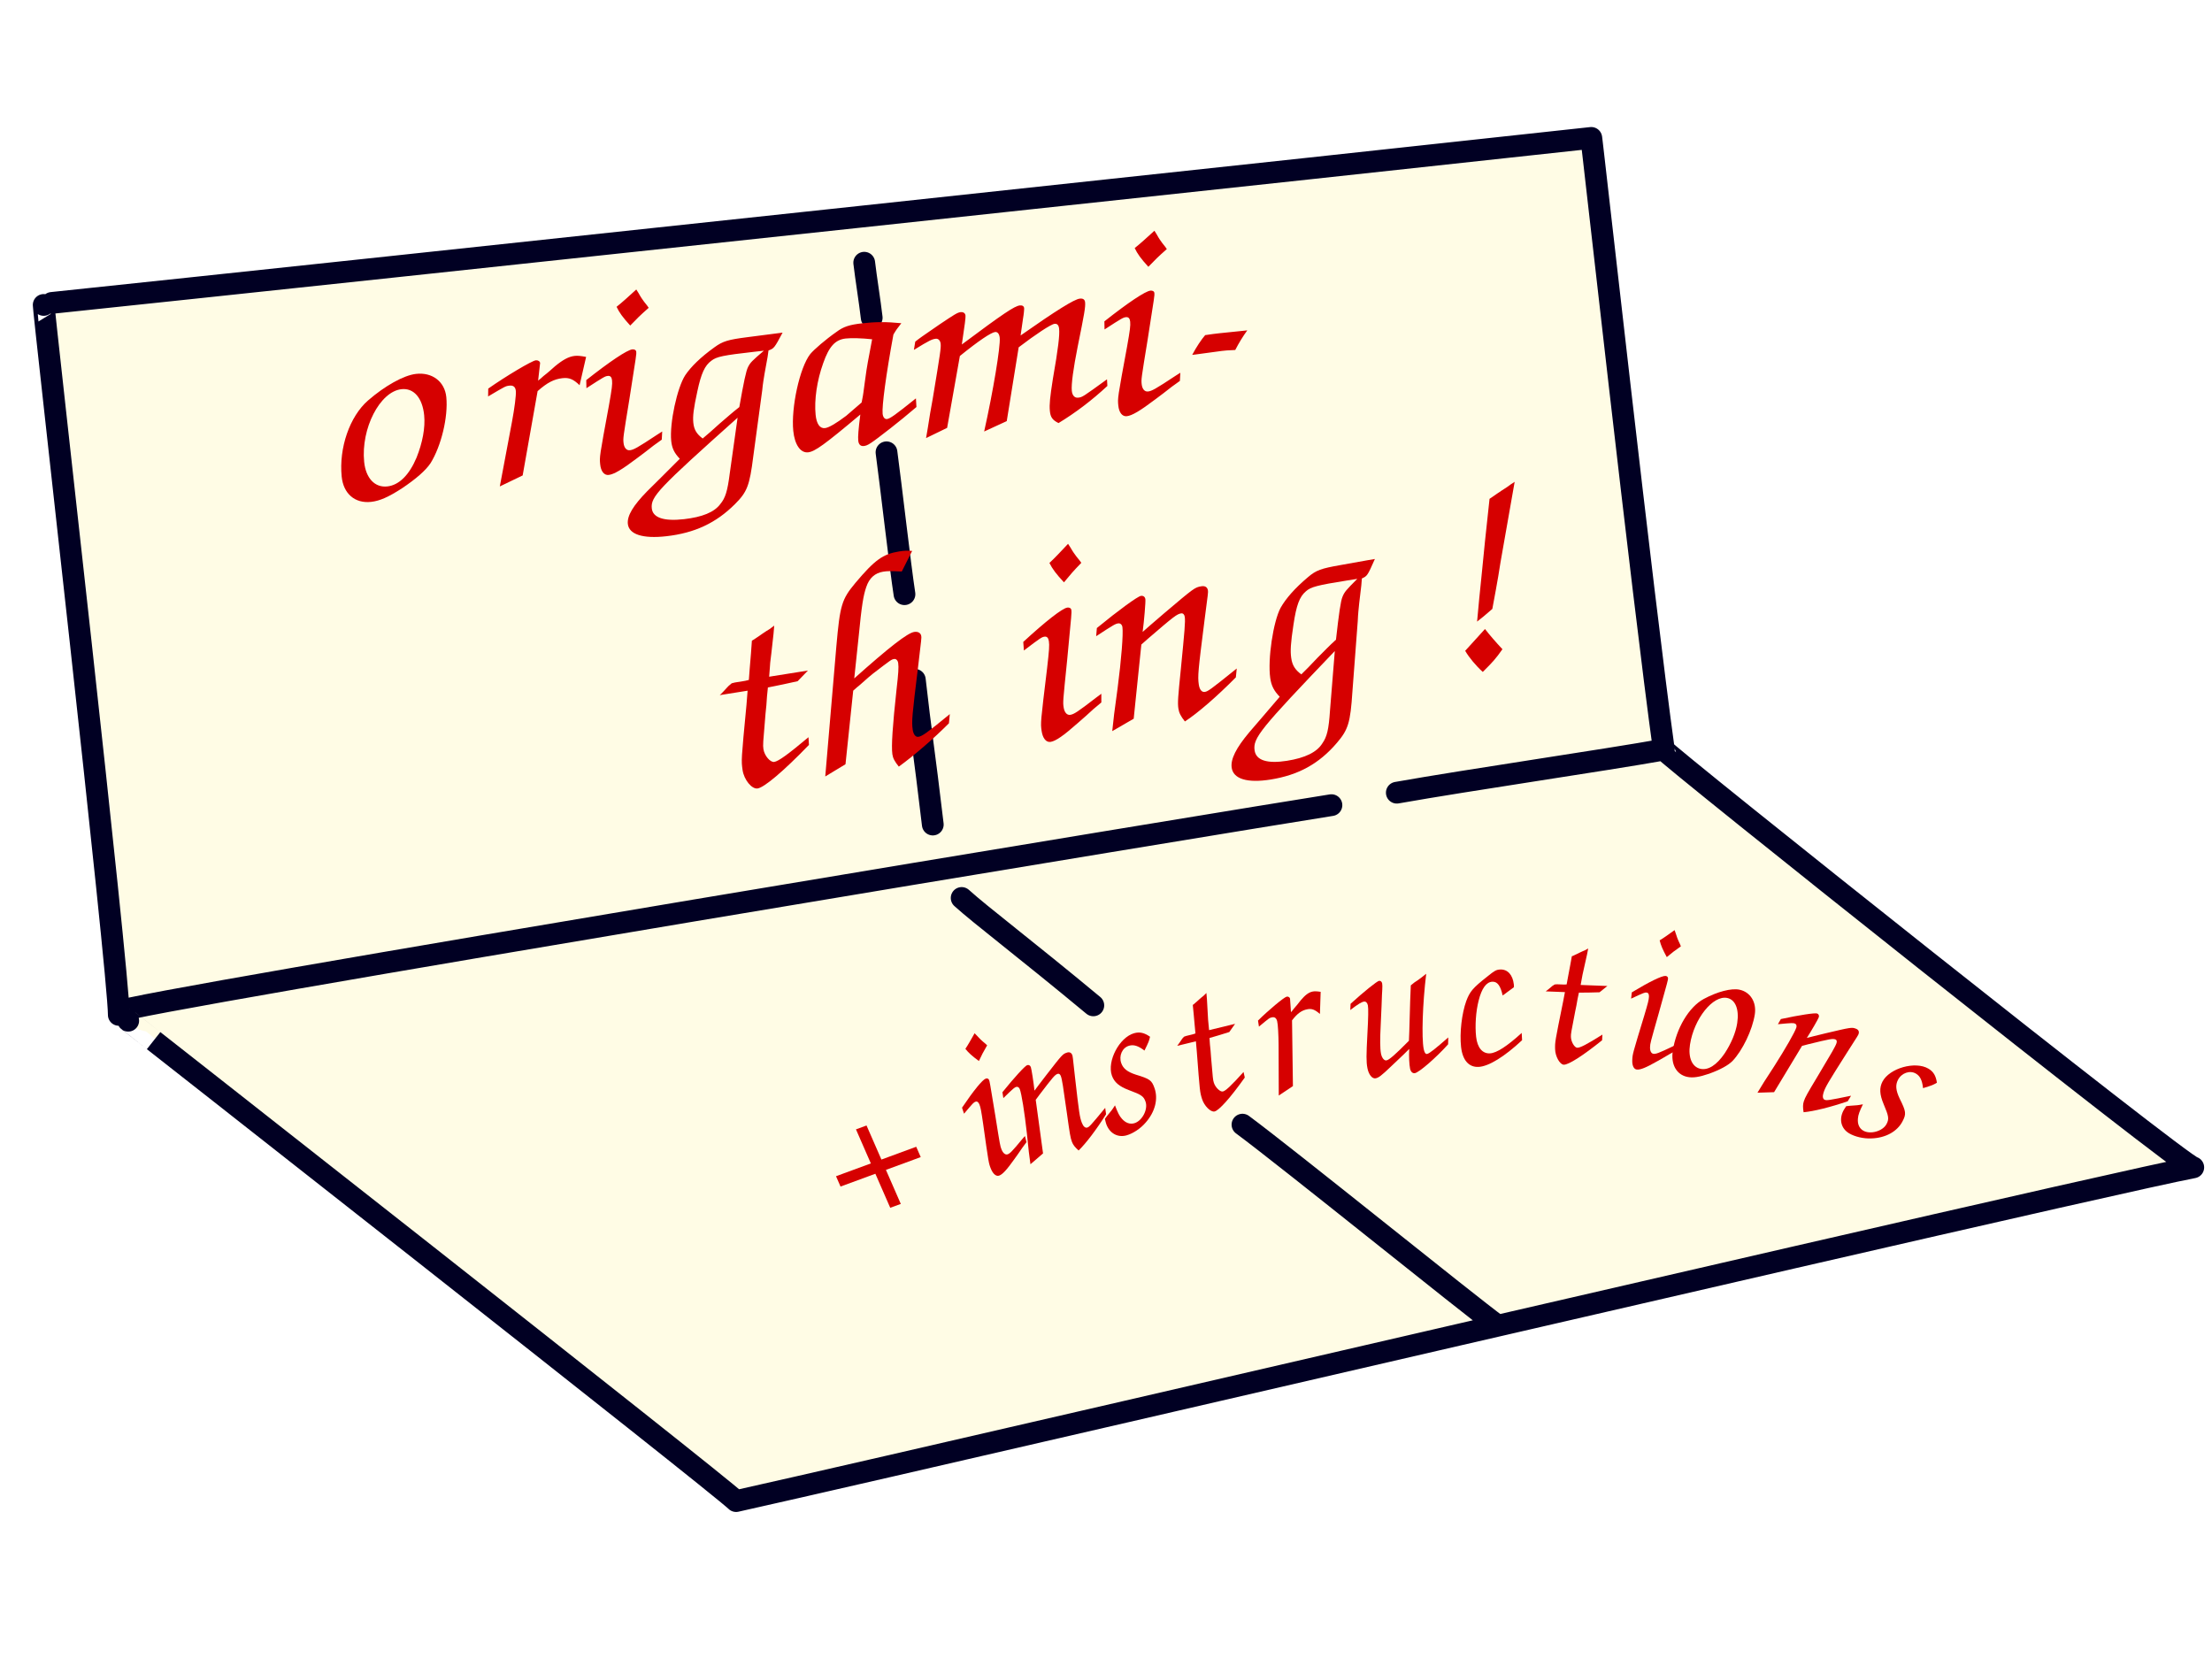
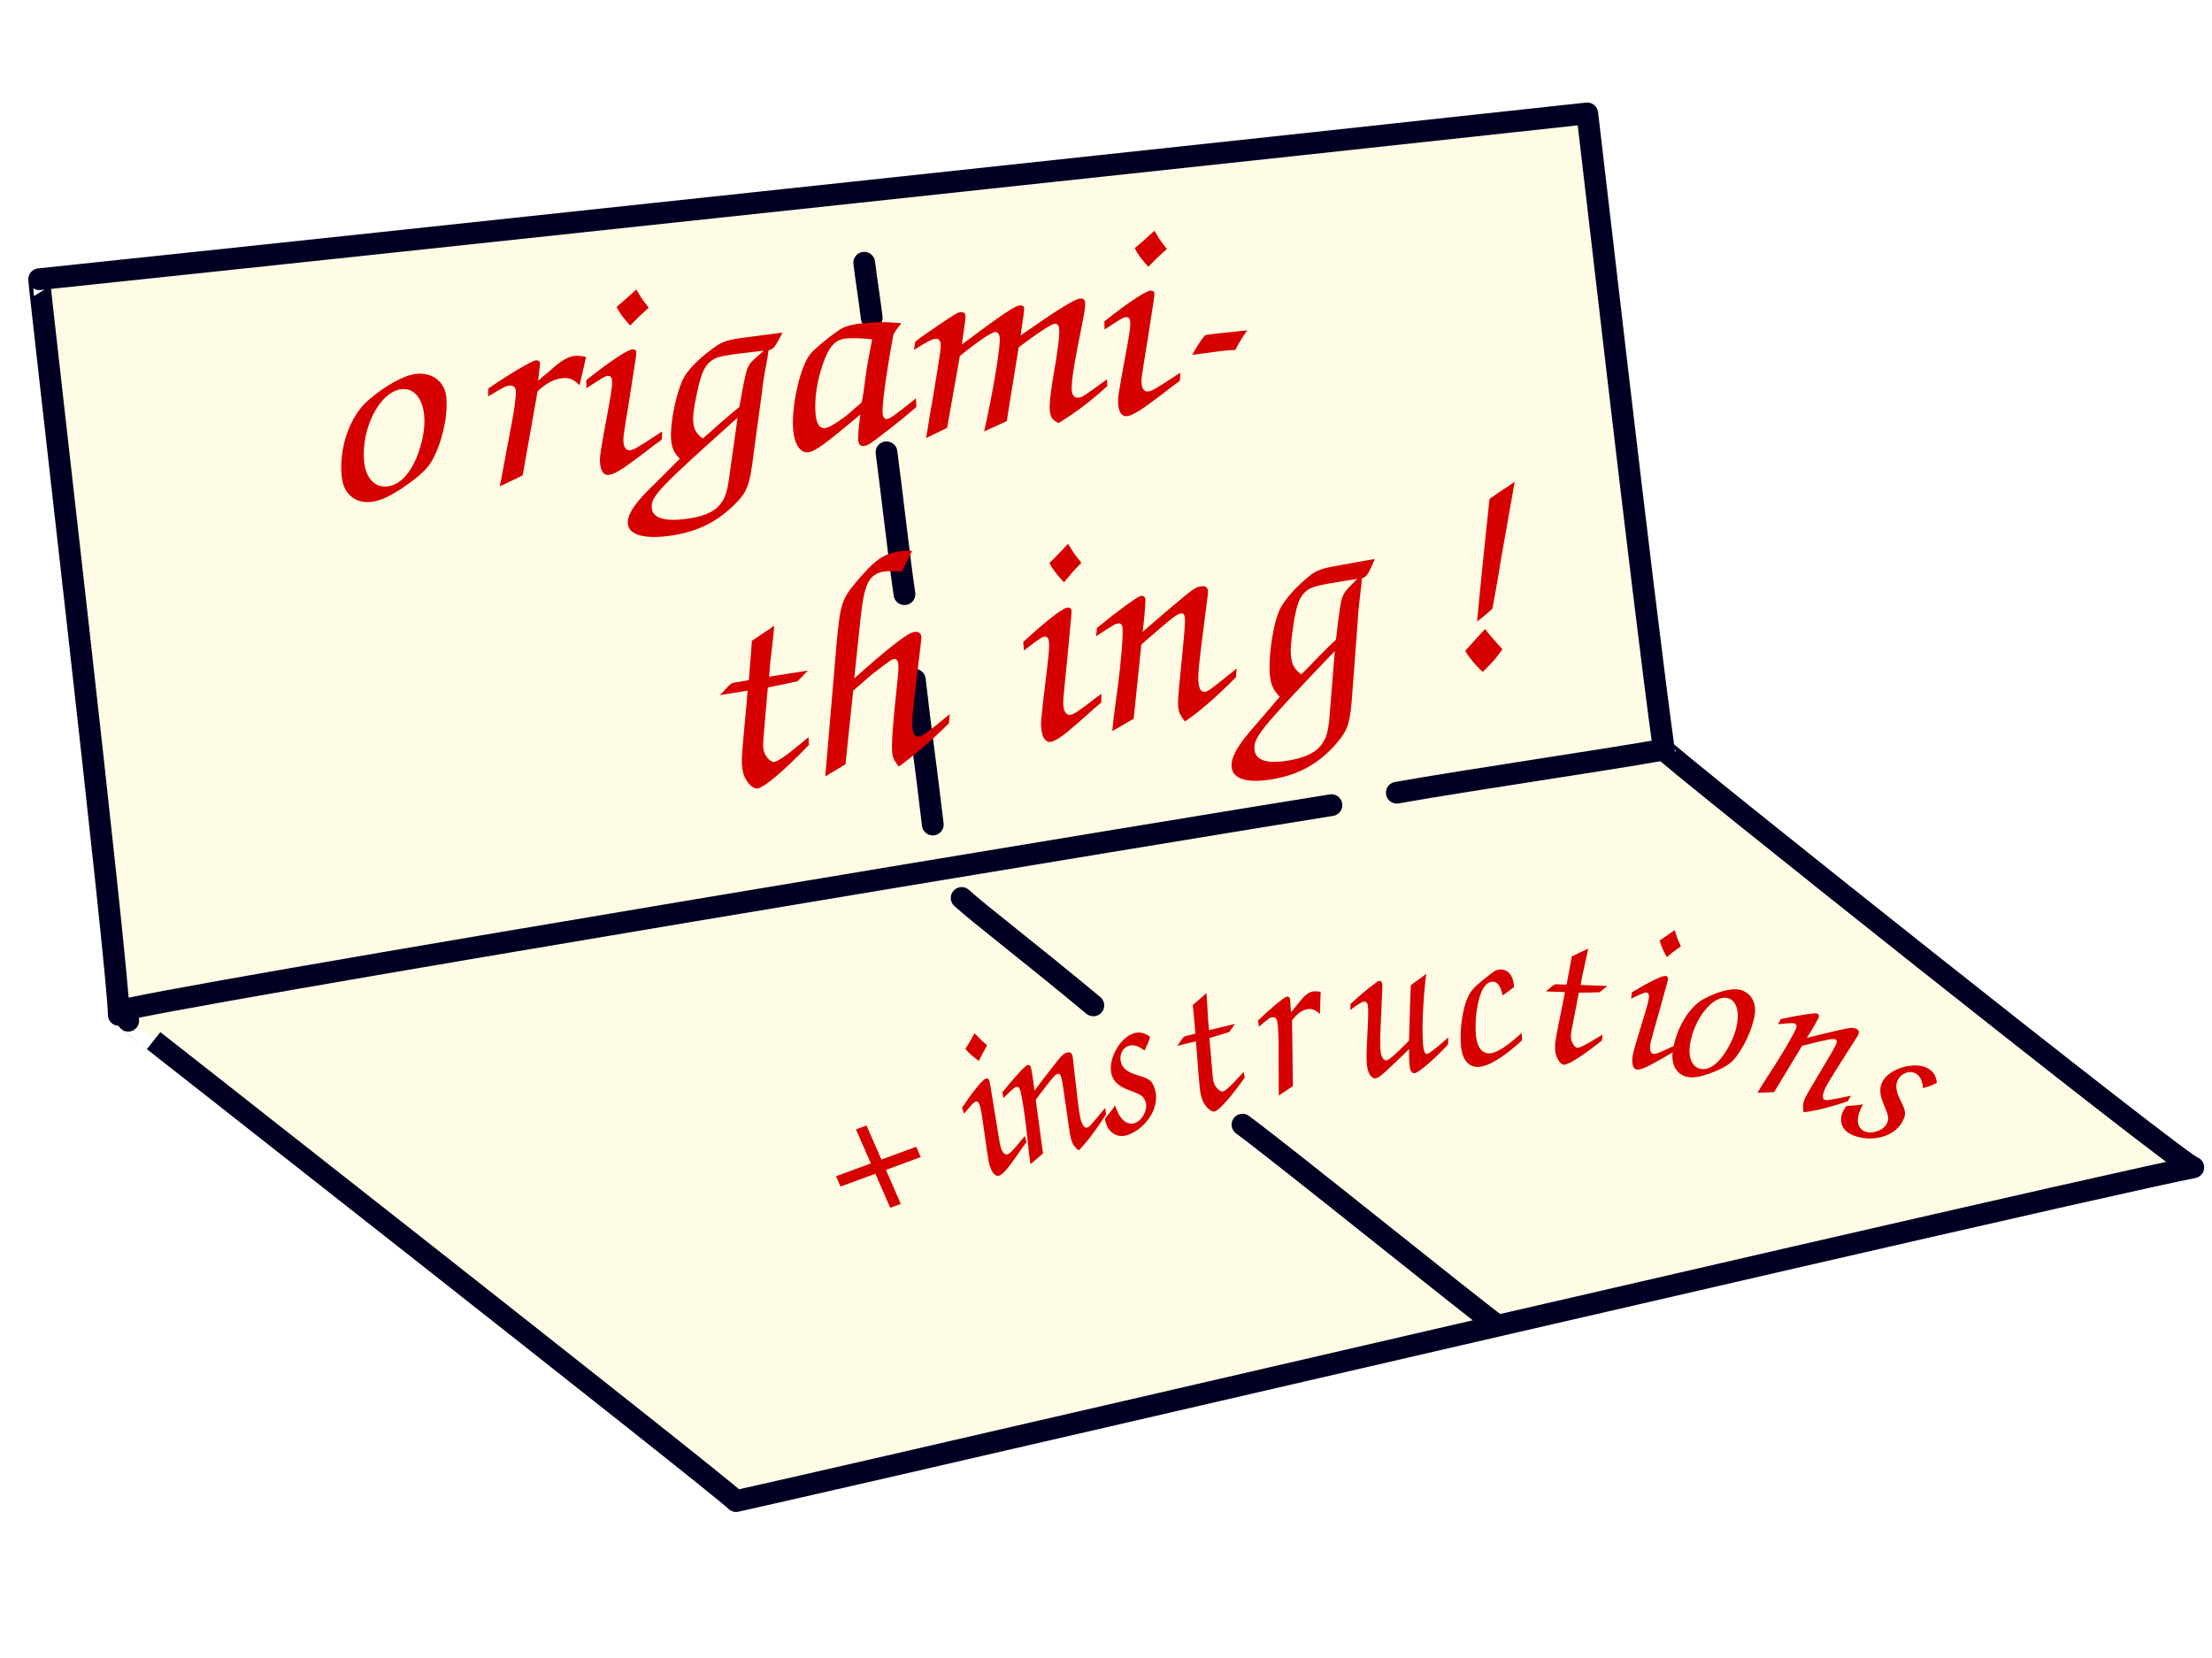
<svg xmlns="http://www.w3.org/2000/svg" width="100%" height="100%" viewBox="0 0 1017 762" version="1.1" xml:space="preserve" style="fill-rule:evenodd;clip-rule:evenodd;stroke-linecap:round;stroke-linejoin:round;stroke-miterlimit:1.5;">
  <g transform="matrix(1.06951,0,0,1.06951,-29.5496,-40.7386)">
    <g transform="matrix(1,0,0,1,-36.8022,-12.7258)">
-       <path d="M86.091,181.737C81.088,164.076 114.877,468.596 116.251,479.5C118.143,494.506 127.035,493.77 127.323,494.347C127.467,494.635 316.721,646.636 381.919,695.534C384.652,697.584 896.22,574.976 938.77,566.467C958.852,562.45 1008.26,552.253 1008.26,552.253C1008.26,552.253 797.435,392.184 777.506,368.152C773.917,363.825 760.978,143.153 744.503,113.131C738.811,102.76 89.129,181.737 86.091,181.737Z" style="fill:rgb(255,252,229);" />
+       <path d="M84.053,173.176C79.051,155.515 114.877,468.596 116.251,479.5C118.143,494.506 127.035,493.77 127.323,494.347C127.467,494.635 316.721,646.636 381.919,695.534C384.652,697.584 896.22,574.976 938.77,566.467C958.852,562.45 1008.26,552.253 1008.26,552.253C1008.26,552.253 797.435,392.184 777.506,368.152C773.917,363.825 758.318,133.35 744.396,102.063C739.235,90.464 87.092,173.176 84.053,173.176Z" style="fill:rgb(255,252,229);" />
      <g transform="matrix(1,0,0,1,-10.9071,6.85722)">
-         <path d="M94.121,175.057C93.664,174.762 126.408,461.88 126.408,480.275M97.6,174.186C229.226,160.396 672.274,112.835 759.405,103.248M759.405,103.248C759.362,101.354 781.682,302.068 790.594,366.23M126.592,478.811C125.83,475.817 612.576,395.591 647.701,390.102M675.804,384.748C707.002,379.215 764.522,370.878 790.594,366.23M130.458,482.78C130.344,482.69 384.605,682.13 391.772,689.298M391.772,689.298C418.121,683.423 482.296,668.639 560.083,650.671C738.93,609.358 989.733,551.216 1018.19,545.832M790.594,366.23C790.439,367.589 1014.27,545.832 1018.19,545.832M446.85,156.905C447.603,163.349 449.26,173.543 450.071,180.568M468.611,336.209C471.288,360.085 472.356,364.847 476.33,398.444M488.736,430.007C497.202,437.657 515.564,451.46 545.339,476.179M609.454,527.461C629.312,542.159 706.237,604.451 719.209,613.9" style="fill:none;stroke:rgb(1,0,35);stroke-width:9.35px;" />
+         <path d="M92.177,164.001C91.72,163.706 126.408,461.88 126.408,480.275M92.177,164.001C223.803,150.212 670.521,102.3 757.653,92.713M757.653,92.713C757.609,90.818 781.682,302.068 790.594,366.23M126.592,478.811C125.83,475.817 612.576,395.591 647.701,390.102M675.804,384.748C707.002,379.215 764.522,370.878 790.594,366.23M130.458,482.78C130.344,482.69 384.605,682.13 391.772,689.298M391.772,689.298C418.121,683.423 482.296,668.639 560.083,650.671C738.93,609.358 989.733,551.216 1018.19,545.832M790.594,366.23C790.439,367.589 1014.27,545.832 1018.19,545.832M446.85,156.905C447.603,163.349 449.26,173.543 450.071,180.568M468.611,336.209C471.288,360.085 472.356,364.847 476.33,398.444M488.736,430.007C497.202,437.657 515.564,451.46 545.339,476.179M609.454,527.461C629.312,542.159 706.237,604.451 719.209,613.9" style="fill:none;stroke:rgb(1,0,35);stroke-width:9.35px;" />
      </g>
      <g transform="matrix(1,0,0,1,-10.9071,6.85722)">
        <path d="M456.428,238.407C458.326,252.452 462.349,287.704 464.156,299.407" style="fill:none;stroke:rgb(1,0,35);stroke-width:9.35px;" />
      </g>
    </g>
    <g transform="matrix(0.862501,-0.0978004,0.0797861,0.804487,-28.8008,-6.78758)">
      <text x="191.376px" y="348.496px" style="font-family:'ChalkboardSE-Regular', 'Chalkboard SE', cursive;font-size:153.167px;fill:rgb(214,0,0);">o<tspan x="268.382px 339.465px 377.714px 458.614px 540.697px 655.953px 694.202px " y="348.496px 348.496px 348.496px 348.496px 348.496px 348.496px 348.496px ">rigami-</tspan>
      </text>
    </g>
    <g transform="matrix(0.62662,-0.0996402,0.0996402,0.62662,160.792,65.4729)">
      <g transform="matrix(1,0,-0.0152728,1,8.09356,0)">
        <text x="186.225px" y="529.932px" style="font-family:'ChalkboardSE-Regular', 'Chalkboard SE', cursive;font-size:207.733px;fill:rgb(214,0,0);">th<tspan x="397.63px 449.506px " y="529.932px 529.932px ">in</tspan>
        </text>
      </g>
      <g transform="matrix(1,0,-0.0152728,1,8.09356,0)">
        <text x="558.767px" y="529.932px" style="font-family:'ChalkboardSE-Regular', 'Chalkboard SE', cursive;font-size:207.733px;fill:rgb(214,0,0);">g</text>
      </g>
      <g transform="matrix(1,0,-0.0152728,1,8.09356,0)">
        <text x="687.787px" y="529.932px" style="font-family:'ChalkboardSE-Regular', 'Chalkboard SE', cursive;font-size:207.733px;fill:rgb(214,0,0);">!</text>
      </g>
    </g>
    <g transform="matrix(0.933938,-0.0447249,0.0447249,0.933938,-536.698,-213.522)">
      <g transform="matrix(0.954122,-0.299419,0.356731,0.936136,-270.925,339.847)">
        <text x="947.052px" y="881.263px" style="font-family:'ChalkboardSE-Regular', 'Chalkboard SE', cursive;font-size:95.8px;fill:rgb(214,0,0);">+</text>
      </g>
      <g transform="matrix(0.965156,-0.27566,0.361887,1.02893,-276.569,253.755)">
        <text x="1010.95px" y="861.58px" style="font-family:'ChalkboardSE-Regular', 'Chalkboard SE', cursive;font-size:95.8px;fill:rgb(214,0,0);">i</text>
      </g>
      <g transform="matrix(0.970629,-0.255723,0.340619,1.03616,-261.424,232.174)">
        <text x="1029px" y="856.229px" style="font-family:'ChalkboardSE-Regular', 'Chalkboard SE', cursive;font-size:95.8px;fill:rgb(214,0,0);">n</text>
      </g>
      <g transform="matrix(0.977681,-0.227275,0.310221,1.04567,-238.248,204.873)">
        <text x="1071.23px" y="845.065px" style="font-family:'ChalkboardSE-Regular', 'Chalkboard SE', cursive;font-size:95.8px;fill:rgb(214,0,0);">s</text>
      </g>
      <g transform="matrix(0.985694,-0.18953,0.269803,1.05682,-209.912,162.172)">
        <text x="1106.47px" y="836.692px" style="font-family:'ChalkboardSE-Regular', 'Chalkboard SE', cursive;font-size:95.8px;fill:rgb(214,0,0);">t</text>
      </g>
      <g transform="matrix(0.993041,-0.146234,0.223318,1.06761,-177.206,111.29)">
        <text x="1144.38px" y="829.174px" style="font-family:'ChalkboardSE-Regular', 'Chalkboard SE', cursive;font-size:95.8px;fill:rgb(214,0,0);">r</text>
      </g>
      <g transform="matrix(1.00033,-0.0828289,0.155019,1.07964,-127.954,32.5718)">
        <text x="1184.47px" y="822.911px" style="font-family:'ChalkboardSE-Regular', 'Chalkboard SE', cursive;font-size:95.8px;fill:rgb(214,0,0);">u</text>
      </g>
      <g transform="matrix(1.00375,-0.00219656,0.0677812,1.0886,-60.1129,-69.8521)">
        <text x="1230.09px" y="818.855px" style="font-family:'ChalkboardSE-Regular', 'Chalkboard SE', cursive;font-size:95.8px;fill:rgb(214,0,0);">c</text>
      </g>
      <g transform="matrix(1.00004,0.0861855,-0.0283266,1.09034,23.1234,-183.206)">
        <text x="1268px" y="818.241px" style="font-family:'ChalkboardSE-Regular', 'Chalkboard SE', cursive;font-size:95.8px;fill:rgb(214,0,0);">t</text>
      </g>
      <g transform="matrix(0.991465,0.15656,-0.10522,1.08563,97.6035,-274.887)">
        <text x="1306.42px" y="821.642px" style="font-family:'ChalkboardSE-Regular', 'Chalkboard SE', cursive;font-size:95.8px;fill:rgb(214,0,0);">i</text>
      </g>
      <g transform="matrix(0.970285,0.257025,-0.215572,1.0692,216.952,-397.617)">
        <text x="1325.23px" y="823.724px" style="font-family:'ChalkboardSE-Regular', 'Chalkboard SE', cursive;font-size:95.8px;fill:rgb(214,0,0);">o</text>
      </g>
      <g transform="matrix(0.916039,0.410349,-0.385415,1.02035,435.974,-577.342)">
        <text x="1365.61px" y="833.688px" style="font-family:'ChalkboardSE-Regular', 'Chalkboard SE', cursive;font-size:95.8px;fill:rgb(214,0,0);">n</text>
      </g>
      <g transform="matrix(0.836001,0.555532,-0.548106,0.942991,697.257,-732.368)">
        <text x="1405.7px" y="851.521px" style="font-family:'ChalkboardSE-Regular', 'Chalkboard SE', cursive;font-size:95.8px;fill:rgb(214,0,0);">s</text>
      </g>
    </g>
  </g>
</svg>
